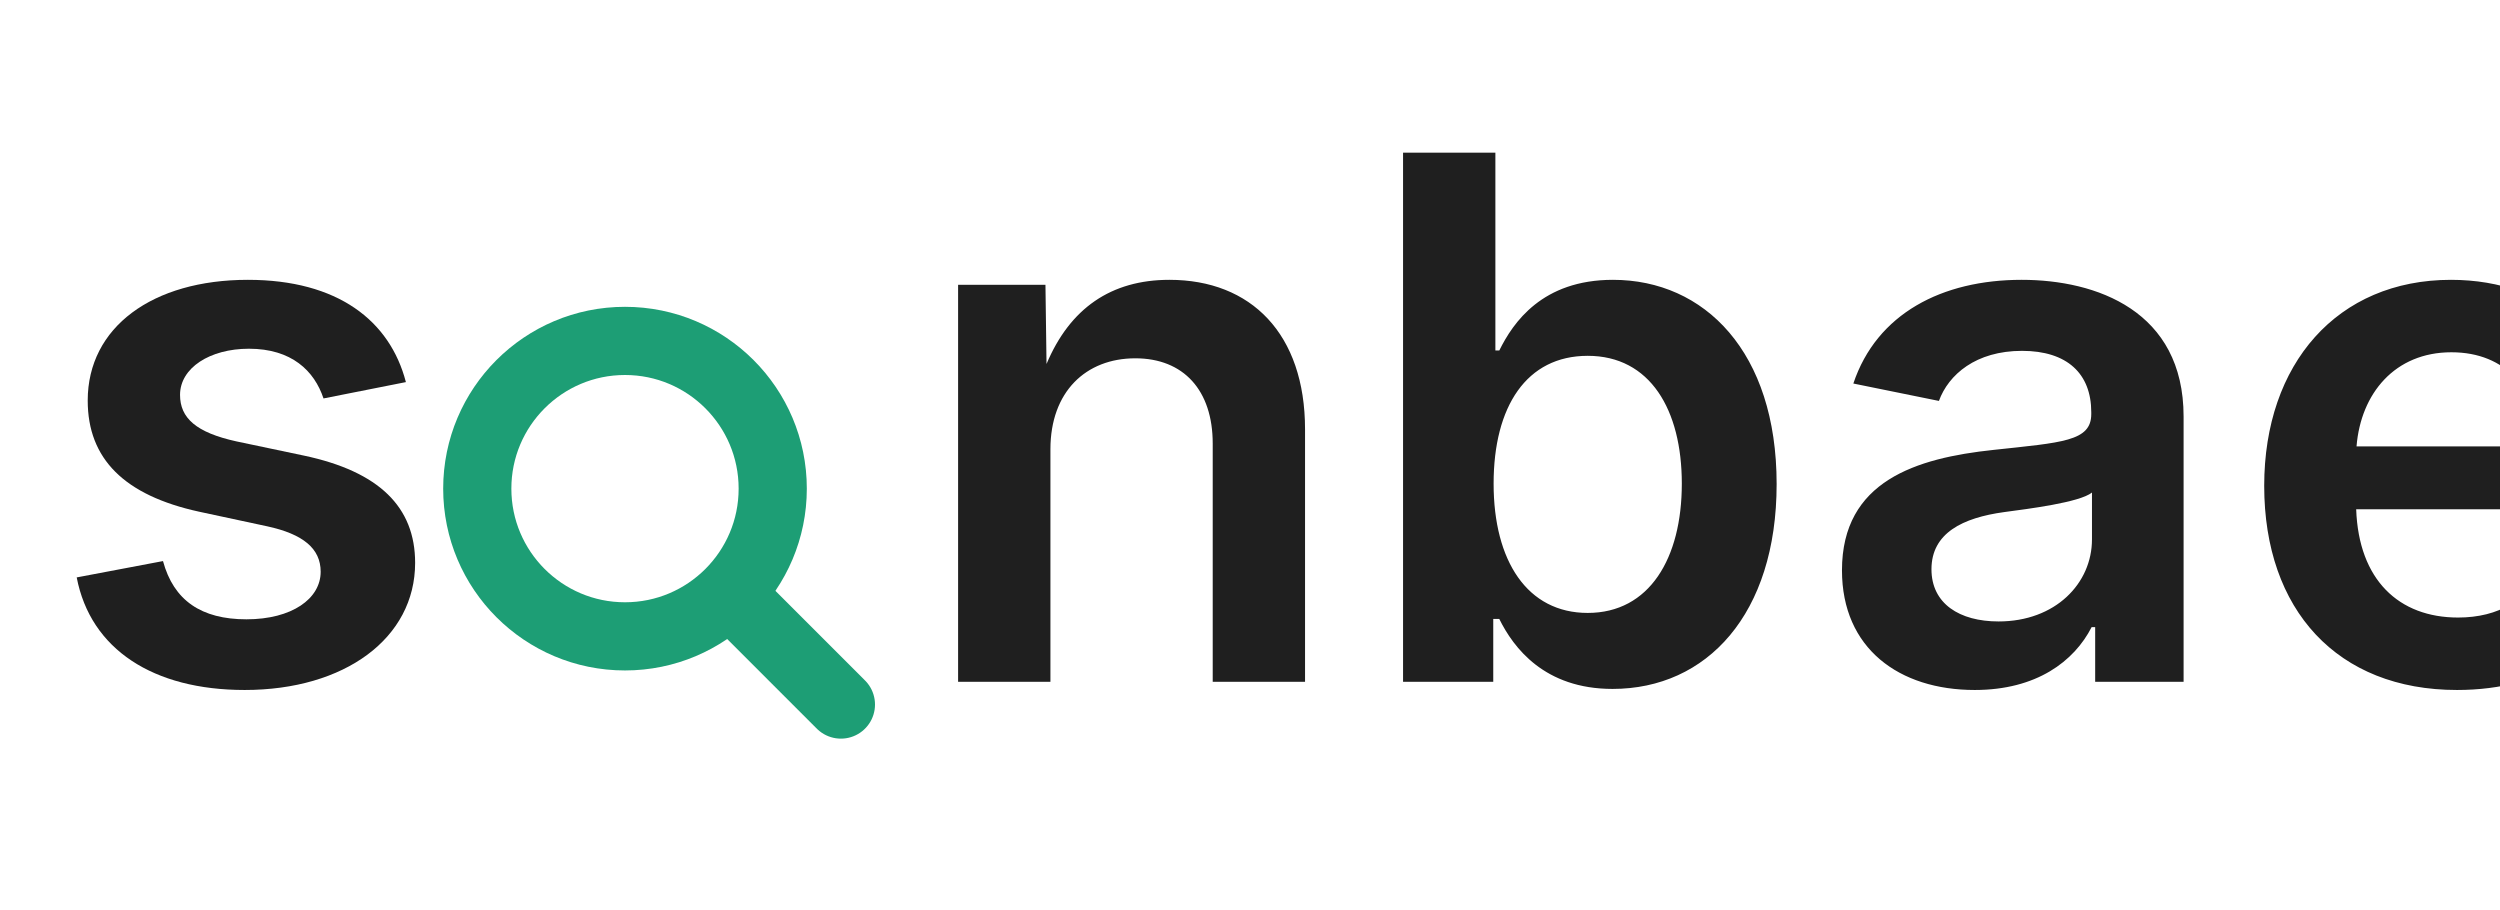
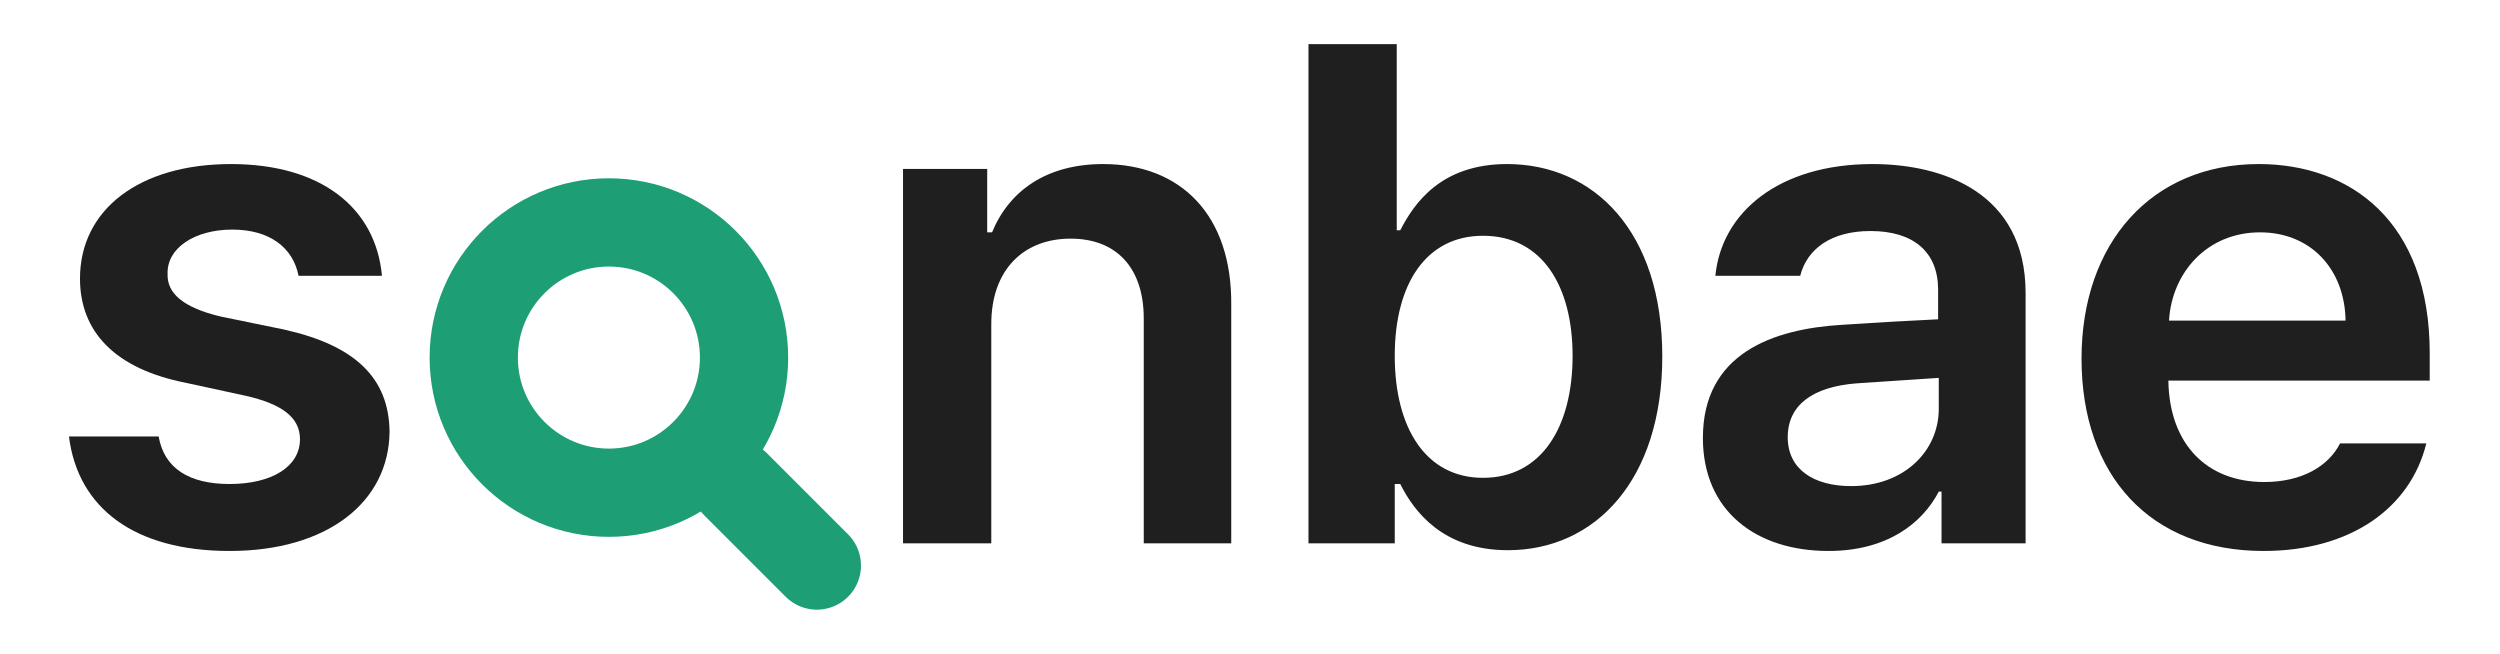
- <svg xmlns="http://www.w3.org/2000/svg" viewBox="0 0 220 80" width="220" height="80" role="img" aria-label="sonbae">
+ <svg xmlns="http://www.w3.org/2000/svg" viewBox="-4 14.75 226.6 59.26" width="226.6" height="59.26" role="img" aria-label="sonbae">
  <style>
-     .t { fill: #1f1f1f; font-family: "Pretendard", "Inter", "Segoe UI", "Helvetica Neue", Arial, sans-serif; font-size: 64px; font-weight: 600; }
+     .t { fill: #1f1f1f; }
    @media (prefers-color-scheme: dark) { .t { fill: #f2f2f2; } }
  </style>
-   <text class="t" x="4" y="60" textLength="32" lengthAdjust="spacingAndGlyphs">s</text>
-   <circle cx="55" cy="43" r="13" fill="none" stroke="#1D9E75" stroke-width="6" />
-   <path d="M64.5 52.5 L74 62" stroke="#1D9E75" stroke-width="6" stroke-linecap="round" />
-   <text class="t" x="80" y="60" textLength="134" lengthAdjust="spacingAndGlyphs">nbae</text>
+   <path class="t" d="M23.06 39.75H30.62C30.06 33.56 25.06 29.62 16.94 29.62C8.62 29.62 3.25 33.75 3.25 40C3.25 44.88 6.5 48.19 12.81 49.44L18.25 50.62C21.62 51.38 23.19 52.62 23.19 54.56C23.19 57.06 20.62 58.62 16.81 58.62C13.12 58.62 10.88 57.19 10.38 54.31H2.25C3.06 60.81 8.19 64.69 16.81 64.69C25.69 64.69 31.25 60.25 31.31 53.88C31.25 49 28.19 46.06 21.75 44.62L16 43.44C12.56 42.62 11.12 41.31 11.19 39.56C11.12 37.25 13.62 35.56 17.06 35.56C20.44 35.56 22.56 37.19 23.06 39.75Z" />
+   <circle cx="51.19" cy="47.16" r="12.25" fill="none" stroke="#1D9E75" stroke-width="8" />
+   <path d="M62.68 58.65 L70.04 66.01" stroke="#1D9E75" stroke-width="8" stroke-linecap="round" />
+   <path class="t" d="M85.85 44.12C85.85 39.19 88.79 36.38 93.04 36.38C97.23 36.38 99.67 39.06 99.67 43.62V64H107.6V42.38C107.67 34.25 103.04 29.62 95.98 29.62C90.92 29.62 87.48 32 85.92 35.81H85.48V30.06H77.85V64H85.85Z M114.6 64H122.42V58.62H122.92C124.17 61.12 126.79 64.62 132.67 64.62C140.6 64.62 146.67 58.25 146.67 47.06C146.67 35.75 140.48 29.62 132.6 29.62C126.6 29.62 124.17 33.19 122.92 35.62H122.6V18.75H114.6ZM122.42 47C122.42 40.44 125.29 36.12 130.42 36.12C135.79 36.12 138.54 40.69 138.54 47C138.54 53.44 135.73 58.06 130.42 58.06C125.29 58.06 122.42 53.62 122.42 47Z M150.35 54.44C150.35 61.12 155.23 64.69 161.73 64.69C167.04 64.69 170.23 62.19 171.73 59.31H171.98V64H179.6V41.31C179.6 32.25 172.17 29.62 165.73 29.62C157.23 29.62 152.04 34 151.48 39.75H159.17C159.79 37.31 161.98 35.69 165.54 35.69C169.48 35.69 171.67 37.62 171.67 41V43.69C170.2 43.75 165.32 44.03 162.98 44.19C156.67 44.56 150.35 46.81 150.35 54.44ZM158.04 54.38C158.04 51.38 160.42 49.81 164.23 49.5L171.73 49V51.81C171.73 55.62 168.6 58.81 163.79 58.81C160.42 58.81 158.04 57.31 158.04 54.38Z M201.17 64.69C209.04 64.69 214.48 60.81 215.92 54.94H208.1C207.1 56.94 204.73 58.44 201.23 58.44C196.04 58.44 192.63 55.03 192.54 49.25H216.23V46.75C216.23 34.81 209.04 29.62 200.73 29.62C191.04 29.62 184.67 36.75 184.67 47.25C184.67 57.88 190.92 64.69 201.17 64.69ZM192.6 43.81C192.85 39.47 196.04 35.81 200.85 35.81C205.48 35.81 208.54 39.19 208.6 43.81Z" />
</svg>
